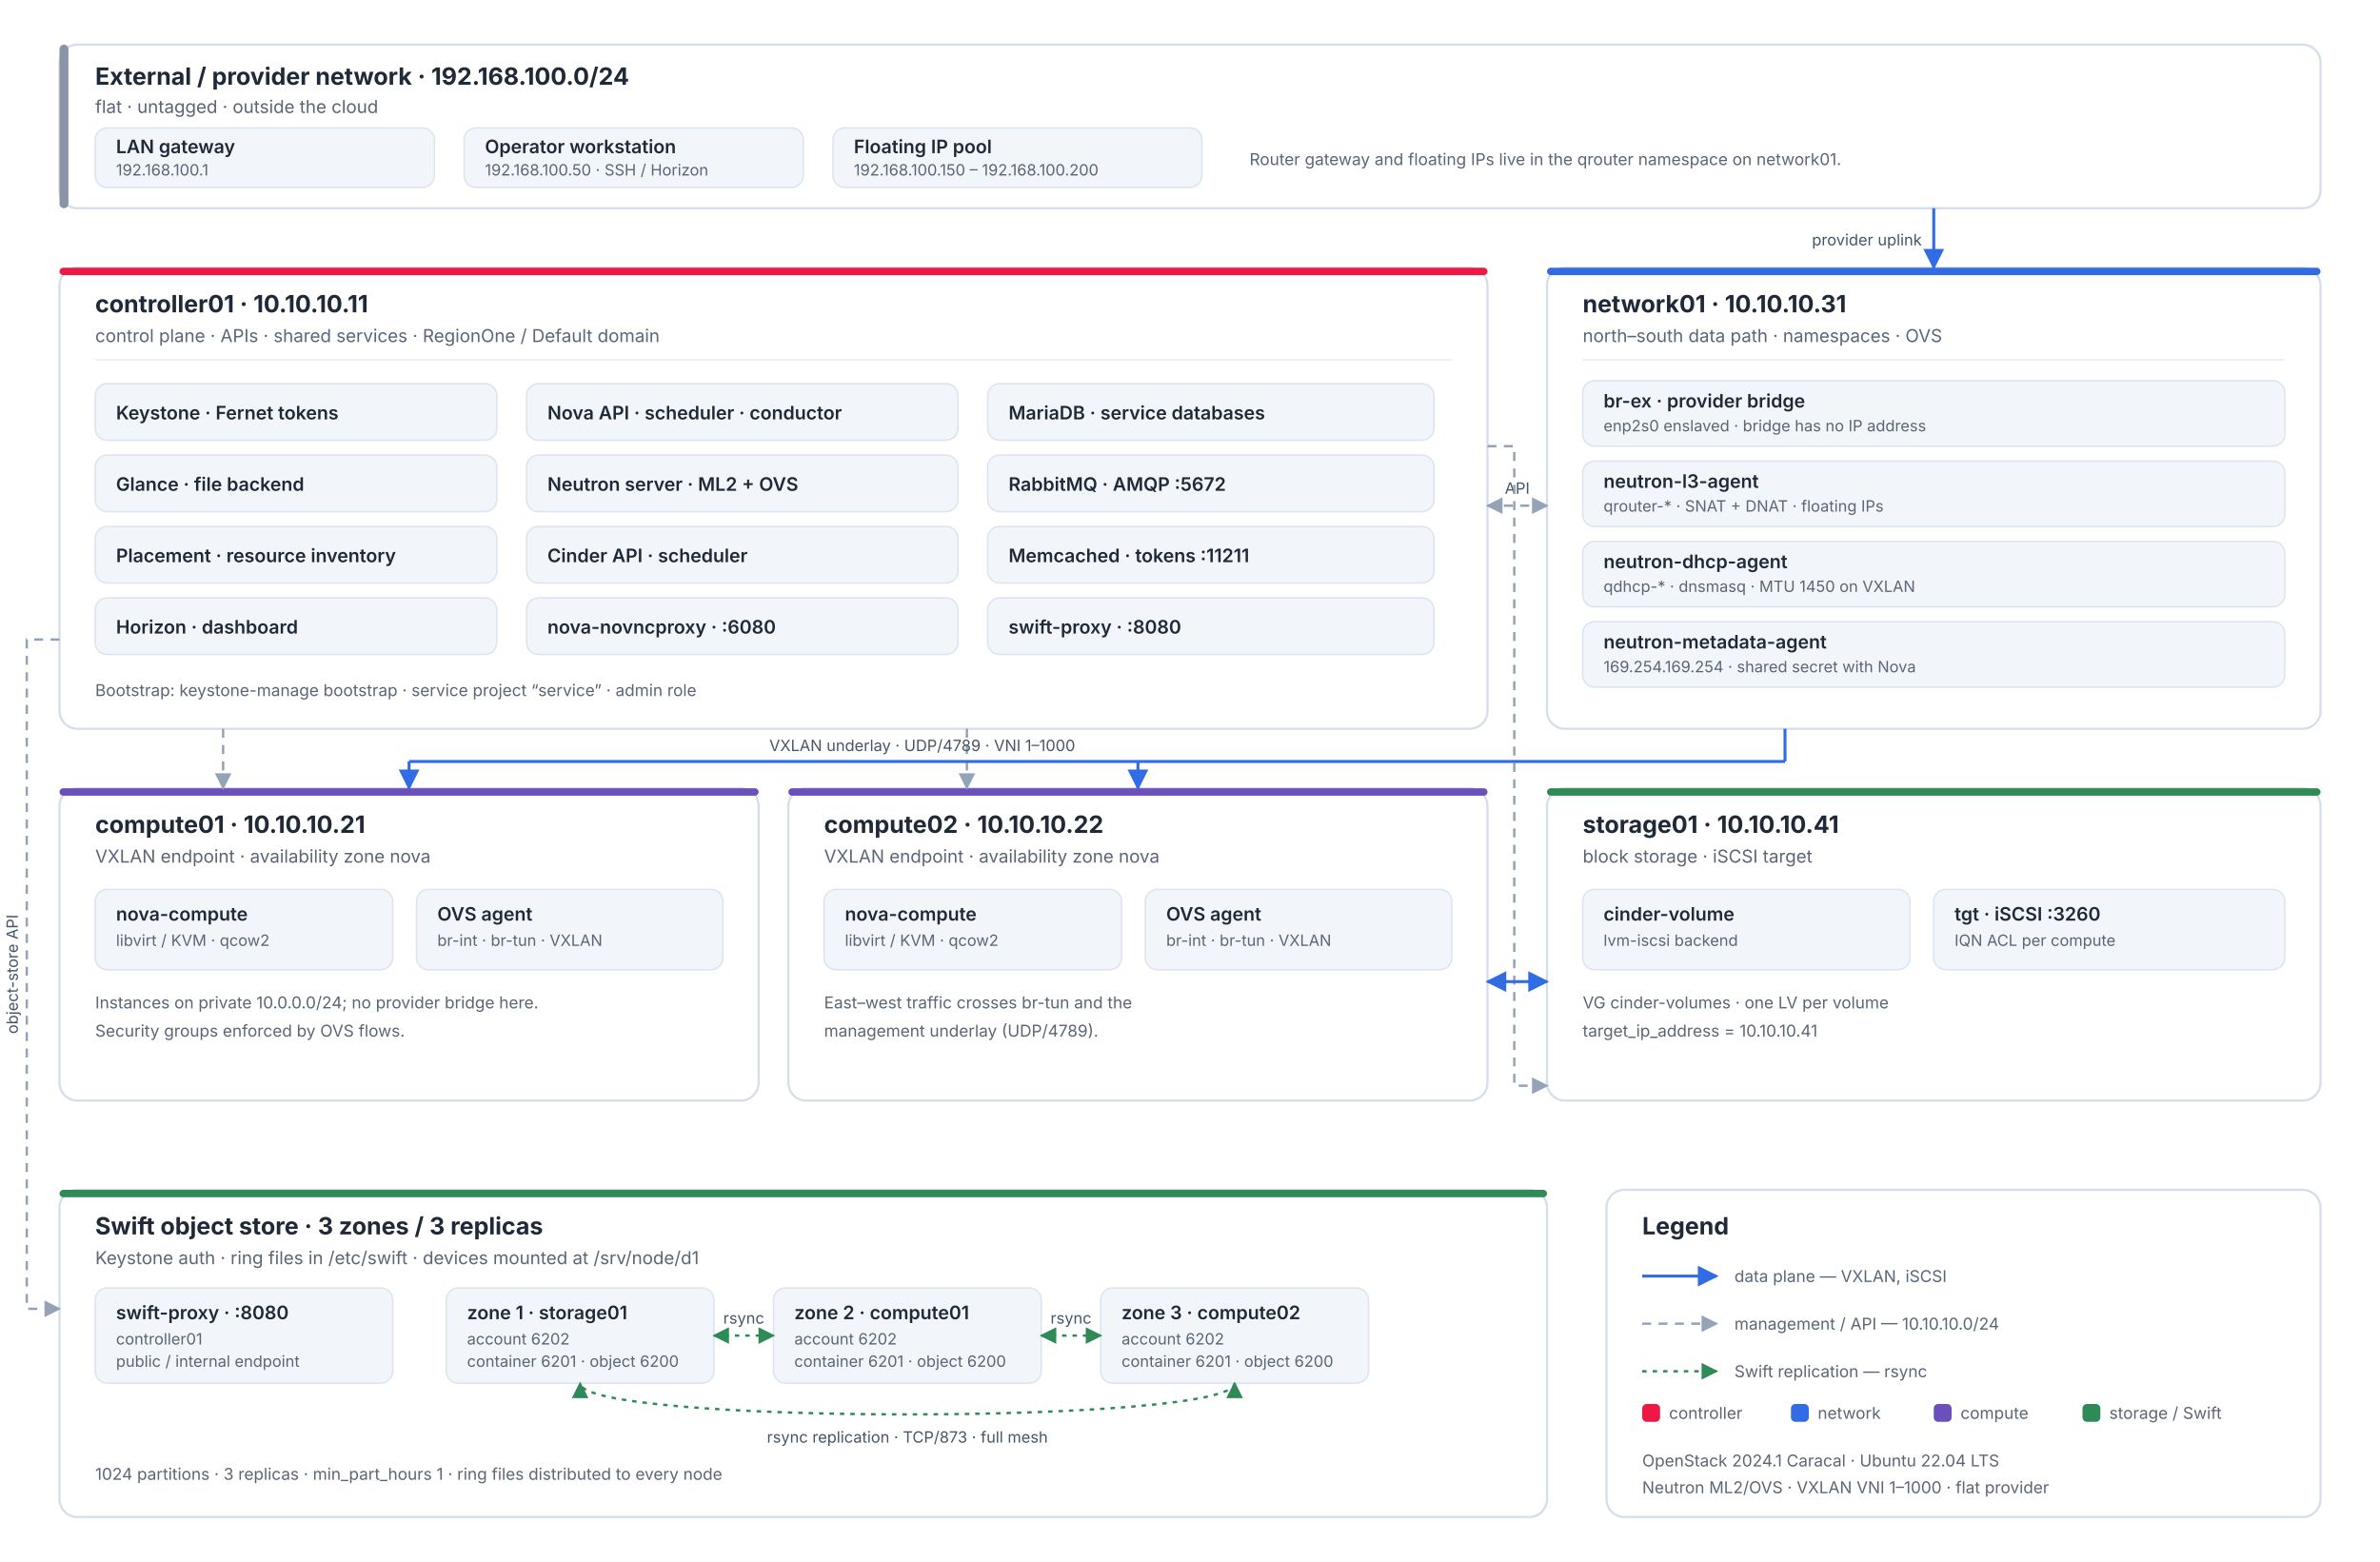
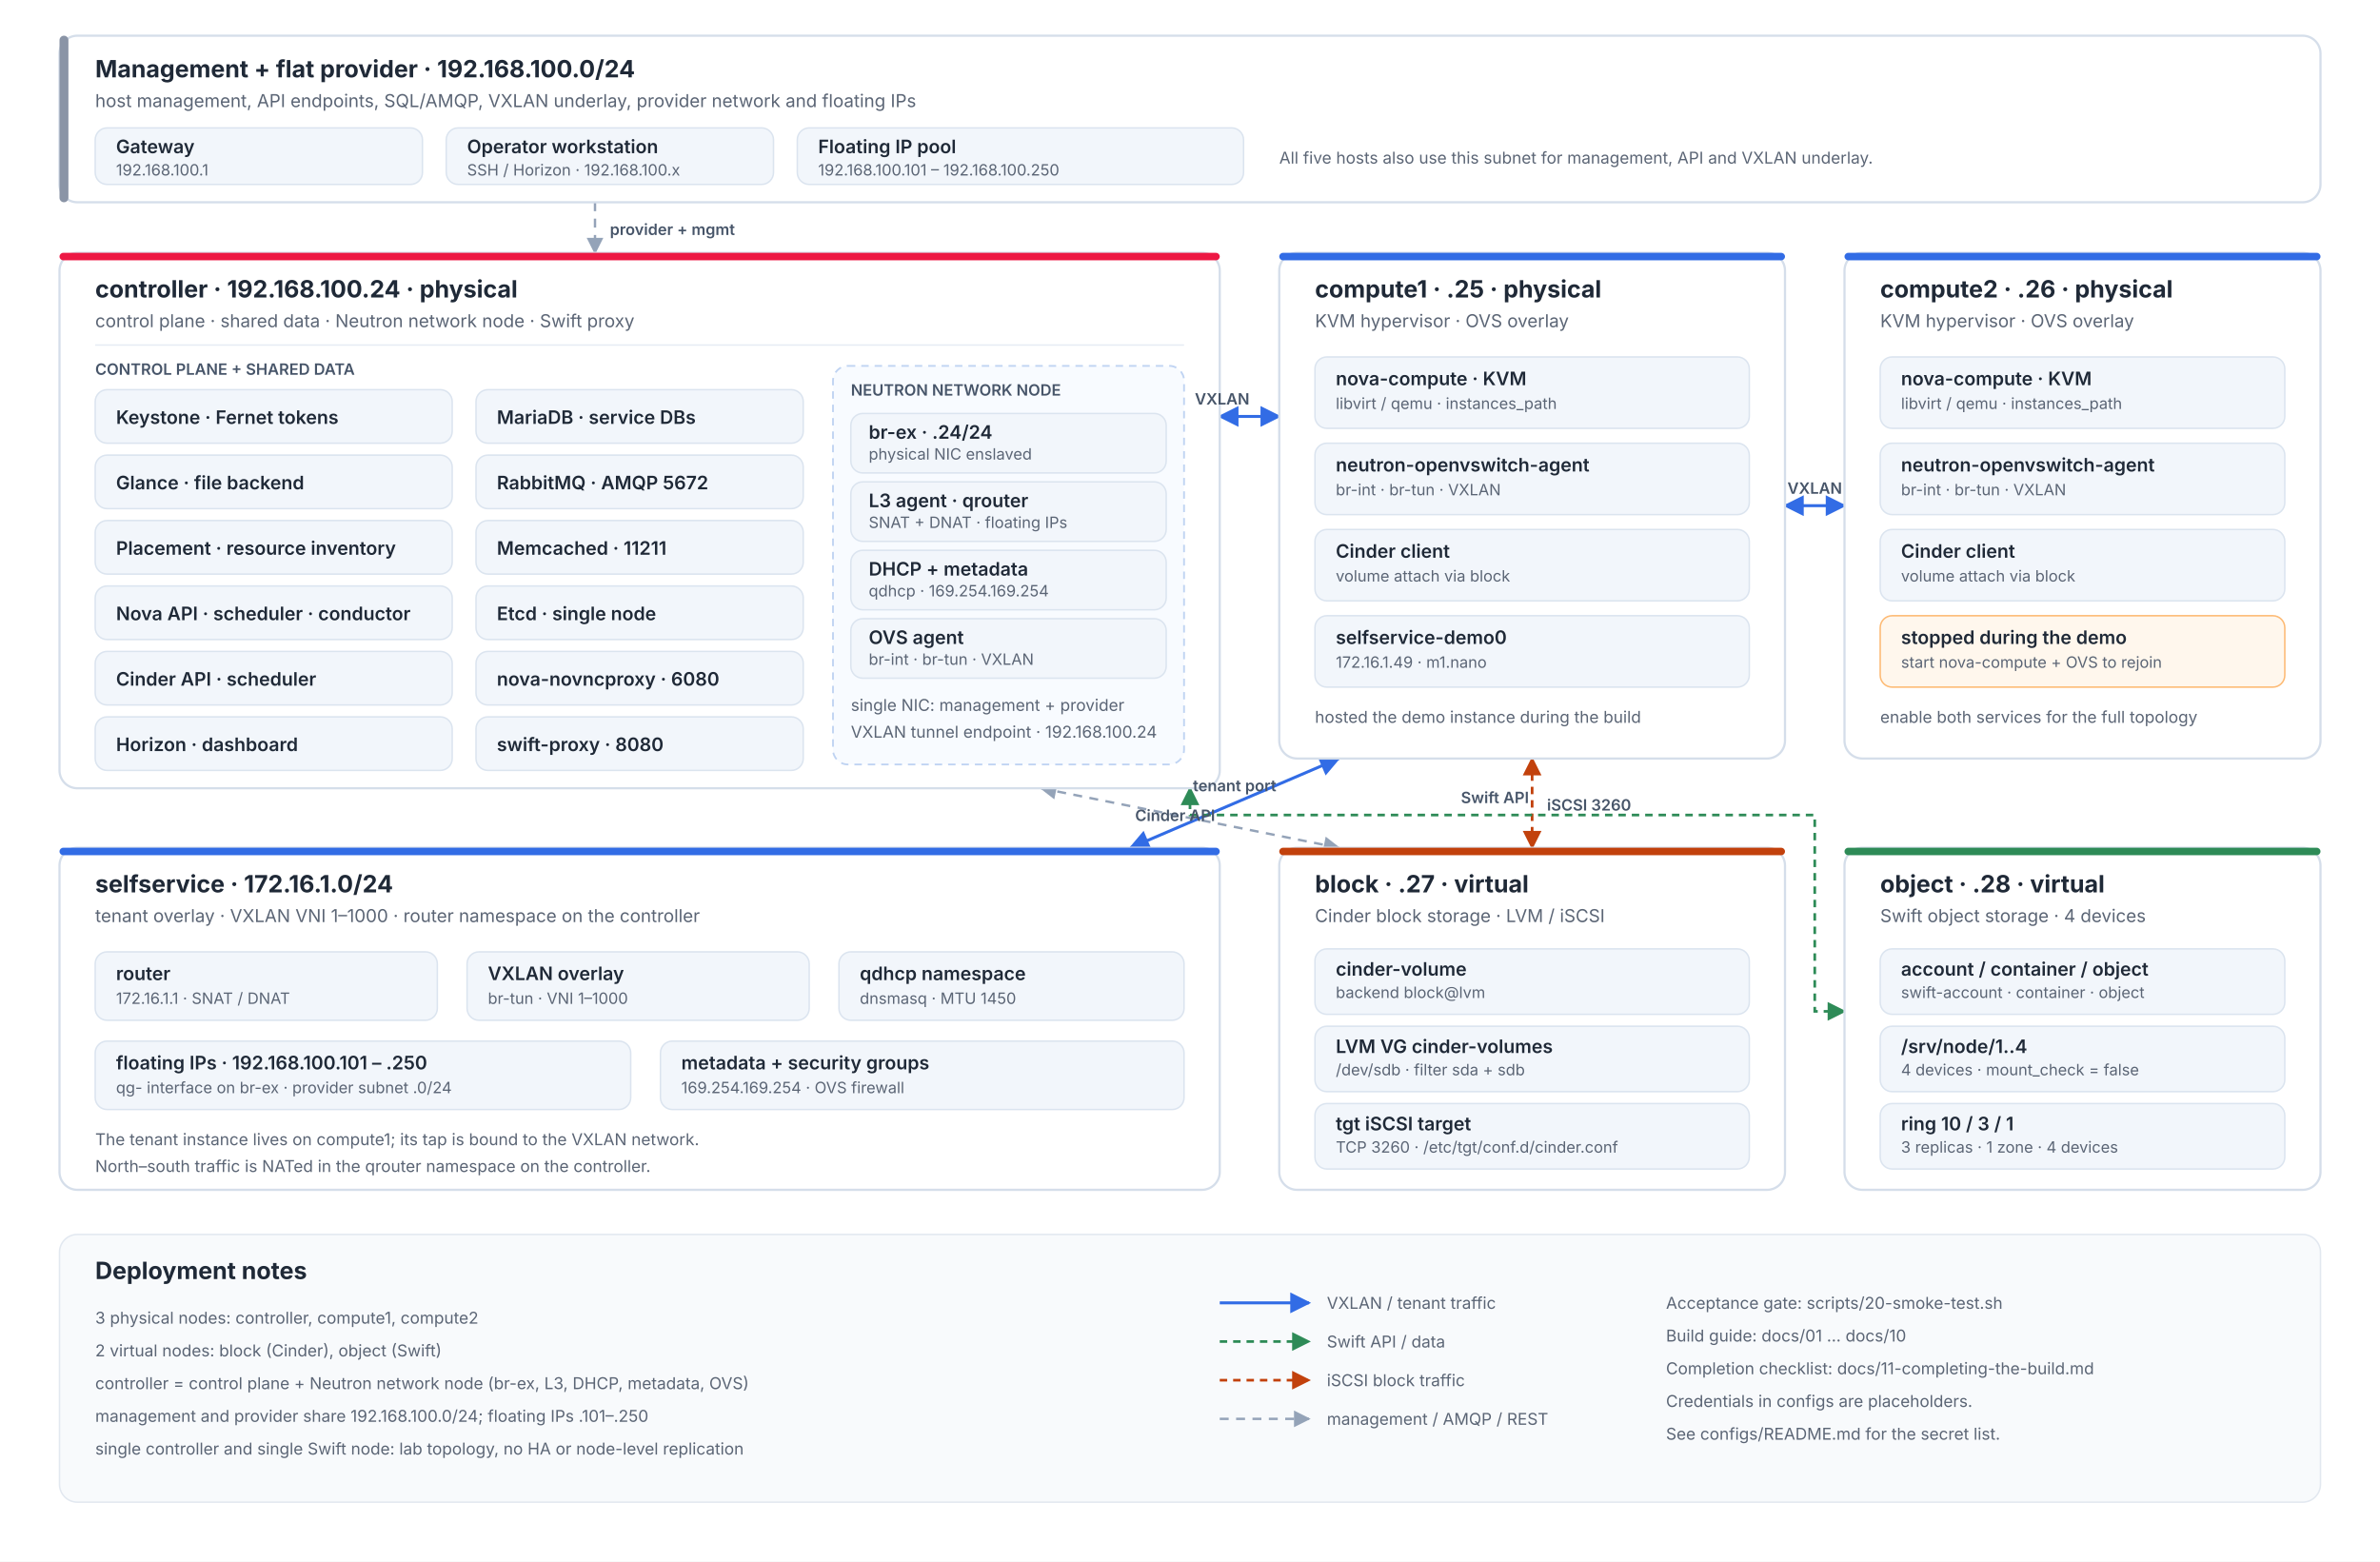
<svg xmlns="http://www.w3.org/2000/svg" width="1600" height="1050" viewBox="0 0 1600 1050" role="img" aria-labelledby="title desc">
  <defs>
    <marker id="arrow-blue" viewBox="0 0 10 10" refX="9" refY="5" markerWidth="7" markerHeight="7" orient="auto-start-reverse">
      <path d="M 0 0 L 10 5 L 0 10 z" fill="#326CE5" />
    </marker>
    <marker id="arrow-gray" viewBox="0 0 10 10" refX="9" refY="5" markerWidth="7" markerHeight="7" orient="auto-start-reverse">
      <path d="M 0 0 L 10 5 L 0 10 z" fill="#94a3b8" />
    </marker>
    <marker id="arrow-green" viewBox="0 0 10 10" refX="9" refY="5" markerWidth="7" markerHeight="7" orient="auto-start-reverse">
      <path d="M 0 0 L 10 5 L 0 10 z" fill="#2E8B57" />
    </marker>
+     <marker id="arrow-orange" viewBox="0 0 10 10" refX="9" refY="5" markerWidth="7" markerHeight="7" orient="auto-start-reverse">
+       <path d="M 0 0 L 10 5 L 0 10 z" fill="#C2410C" />
+     </marker>
    <style>
      .box { fill: #ffffff; stroke: #d5deea; stroke-width: 1.5; }
      .chip { fill: #f2f6fb; stroke: #dbe4ef; stroke-width: 1; }
+       .warn { fill: #fff7ed; stroke: #fdba74; stroke-width: 1; }
      .t { font-family: Inter, -apple-system, BlinkMacSystemFont, "Segoe UI", sans-serif; fill: #1f2937; }
      .title { font-size: 16px; font-weight: 650; }
      .sub { font-size: 12px; fill: #5b6575; }
      .chip-main { font-size: 12.5px; font-weight: 600; }
      .chip-sub { font-size: 10.5px; fill: #5b6575; }
      .note { font-size: 11px; fill: #5b6575; }
-       .link { font-size: 10.5px; fill: #475569; }
+       .label { font-size: 10.5px; fill: #475569; font-weight: 600; }
      .data { stroke: #326CE5; stroke-width: 2; fill: none; }
      .mgmt { stroke: #94a3b8; stroke-width: 1.6; stroke-dasharray: 6 5; fill: none; }
-       .repl { stroke: #2E8B57; stroke-width: 1.6; stroke-dasharray: 3 4; fill: none; }
+       .swift { stroke: #2E8B57; stroke-width: 1.8; stroke-dasharray: 5 4; fill: none; }
+       .iscsi { stroke: #C2410C; stroke-width: 1.8; stroke-dasharray: 5 4; fill: none; }
    </style>
  </defs>
  <rect width="1600" height="1050" fill="#ffffff" />
-   <rect class="box" x="40" y="30" width="1520" height="110" rx="12" />
-   <rect x="40" y="30" width="6" height="110" rx="3" fill="#8a94a6" />
-   <text class="t title" x="64" y="57">External / provider network · 192.168.100.0/24</text>
-   <text class="t sub" x="64" y="76">flat · untagged · outside the cloud</text>
-   <rect class="chip" x="64" y="86" width="228" height="40" rx="8" />
-   <text class="t chip-main" x="78" y="103">LAN gateway</text>
+   <line class="mgmt" x1="400" y1="136" x2="400" y2="170" marker-end="url(#arrow-gray)" />
+   <line class="data" x1="820" y1="280" x2="860" y2="280" marker-end="url(#arrow-blue)" marker-start="url(#arrow-blue)" />
+   <line class="data" x1="1200" y1="340" x2="1240" y2="340" marker-end="url(#arrow-blue)" marker-start="url(#arrow-blue)" />
+   <line class="data" x1="760" y1="570" x2="900" y2="510" marker-end="url(#arrow-blue)" marker-start="url(#arrow-blue)" />
+   <line class="iscsi" x1="1030" y1="570" x2="1030" y2="510" marker-end="url(#arrow-orange)" marker-start="url(#arrow-orange)" />
+   <path class="swift" d="M 1240 680 L 1220 680 L 1220 548 L 800 548 L 800 530" marker-end="url(#arrow-green)" marker-start="url(#arrow-green)" />
+   <line class="mgmt" x1="700" y1="530" x2="900" y2="570" marker-end="url(#arrow-gray)" marker-start="url(#arrow-gray)" />
+   <rect class="box" x="40" y="24" width="1520" height="112" rx="12" />
+   <rect x="40" y="24" width="6" height="112" rx="3" fill="#8a94a6" />
+   <text class="t title" x="64" y="52">Management + flat provider · 192.168.100.0/24</text>
+   <text class="t sub" x="64" y="72">host management, API endpoints, SQL/AMQP, VXLAN underlay, provider network and floating IPs</text>
+   <rect class="chip" x="64" y="86" width="220" height="38" rx="8" />
+   <text class="t chip-main" x="78" y="103">Gateway</text>
  <text class="t chip-sub" x="78" y="118">192.168.100.1</text>
-   <rect class="chip" x="312" y="86" width="228" height="40" rx="8" />
-   <text class="t chip-main" x="326" y="103">Operator workstation</text>
-   <text class="t chip-sub" x="326" y="118">192.168.100.50 · SSH / Horizon</text>
-   <rect class="chip" x="560" y="86" width="248" height="40" rx="8" />
-   <text class="t chip-main" x="574" y="103">Floating IP pool</text>
-   <text class="t chip-sub" x="574" y="118">192.168.100.150 – 192.168.100.200</text>
-   <text class="t note" x="840" y="111">Router gateway and floating IPs live in the qrouter namespace on network01.</text>
-   <rect class="box" x="40" y="180" width="960" height="310" rx="12" />
-   <rect x="40" y="180" width="960" height="5" rx="2.5" fill="#ED1844" />
-   <text class="t title" x="64" y="210">controller01 · 10.10.10.11</text>
-   <text class="t sub" x="64" y="230">control plane · APIs · shared services · RegionOne / Default domain</text>
-   <line x1="64" y1="242" x2="976" y2="242" stroke="#e6ecf4" />
-   <rect class="chip" x="64" y="258" width="270" height="38" rx="8" />
-   <text class="t chip-main" x="78" y="282">Keystone · Fernet tokens</text>
-   <rect class="chip" x="64" y="306" width="270" height="38" rx="8" />
-   <text class="t chip-main" x="78" y="330">Glance · file backend</text>
-   <rect class="chip" x="64" y="354" width="270" height="38" rx="8" />
-   <text class="t chip-main" x="78" y="378">Placement · resource inventory</text>
-   <rect class="chip" x="64" y="402" width="270" height="38" rx="8" />
-   <text class="t chip-main" x="78" y="426">Horizon · dashboard</text>
-   <rect class="chip" x="354" y="258" width="290" height="38" rx="8" />
-   <text class="t chip-main" x="368" y="282">Nova API · scheduler · conductor</text>
-   <rect class="chip" x="354" y="306" width="290" height="38" rx="8" />
-   <text class="t chip-main" x="368" y="330">Neutron server · ML2 + OVS</text>
-   <rect class="chip" x="354" y="354" width="290" height="38" rx="8" />
-   <text class="t chip-main" x="368" y="378">Cinder API · scheduler</text>
-   <rect class="chip" x="354" y="402" width="290" height="38" rx="8" />
-   <text class="t chip-main" x="368" y="426">nova-novncproxy · :6080</text>
-   <rect class="chip" x="664" y="258" width="300" height="38" rx="8" />
-   <text class="t chip-main" x="678" y="282">MariaDB · service databases</text>
-   <rect class="chip" x="664" y="306" width="300" height="38" rx="8" />
-   <text class="t chip-main" x="678" y="330">RabbitMQ · AMQP :5672</text>
-   <rect class="chip" x="664" y="354" width="300" height="38" rx="8" />
-   <text class="t chip-main" x="678" y="378">Memcached · tokens :11211</text>
-   <rect class="chip" x="664" y="402" width="300" height="38" rx="8" />
-   <text class="t chip-main" x="678" y="426">swift-proxy · :8080</text>
-   <text class="t note" x="64" y="468">Bootstrap: keystone-manage bootstrap · service project “service” · admin role</text>
-   <rect class="box" x="1040" y="180" width="520" height="310" rx="12" />
-   <rect x="1040" y="180" width="520" height="5" rx="2.5" fill="#326CE5" />
-   <text class="t title" x="1064" y="210">network01 · 10.10.10.31</text>
-   <text class="t sub" x="1064" y="230">north–south data path · namespaces · OVS</text>
-   <line x1="1064" y1="242" x2="1536" y2="242" stroke="#e6ecf4" />
-   <rect class="chip" x="1064" y="256" width="472" height="44" rx="8" />
-   <text class="t chip-main" x="1078" y="274">br-ex · provider bridge</text>
-   <text class="t chip-sub" x="1078" y="290">enp2s0 enslaved · bridge has no IP address</text>
-   <rect class="chip" x="1064" y="310" width="472" height="44" rx="8" />
-   <text class="t chip-main" x="1078" y="328">neutron-l3-agent</text>
-   <text class="t chip-sub" x="1078" y="344">qrouter-* · SNAT + DNAT · floating IPs</text>
-   <rect class="chip" x="1064" y="364" width="472" height="44" rx="8" />
-   <text class="t chip-main" x="1078" y="382">neutron-dhcp-agent</text>
-   <text class="t chip-sub" x="1078" y="398">qdhcp-* · dnsmasq · MTU 1450 on VXLAN</text>
-   <rect class="chip" x="1064" y="418" width="472" height="44" rx="8" />
-   <text class="t chip-main" x="1078" y="436">neutron-metadata-agent</text>
-   <text class="t chip-sub" x="1078" y="452">169.254.169.254 · shared secret with Nova</text>
-   <rect class="box" x="40" y="530" width="470" height="210" rx="12" />
-   <rect x="40" y="530" width="470" height="5" rx="2.5" fill="#6b4fbb" />
-   <text class="t title" x="64" y="560">compute01 · 10.10.10.21</text>
-   <text class="t sub" x="64" y="580">VXLAN endpoint · availability zone nova</text>
-   <rect class="chip" x="64" y="598" width="200" height="54" rx="8" />
-   <text class="t chip-main" x="78" y="619">nova-compute</text>
-   <text class="t chip-sub" x="78" y="636">libvirt / KVM · qcow2</text>
-   <rect class="chip" x="280" y="598" width="206" height="54" rx="8" />
-   <text class="t chip-main" x="294" y="619">OVS agent</text>
-   <text class="t chip-sub" x="294" y="636">br-int · br-tun · VXLAN</text>
-   <text class="t note" x="64" y="678">Instances on private 10.0.0.0/24; no provider bridge here.</text>
-   <text class="t note" x="64" y="697">Security groups enforced by OVS flows.</text>
-   <rect class="box" x="530" y="530" width="470" height="210" rx="12" />
-   <rect x="530" y="530" width="470" height="5" rx="2.5" fill="#6b4fbb" />
-   <text class="t title" x="554" y="560">compute02 · 10.10.10.22</text>
-   <text class="t sub" x="554" y="580">VXLAN endpoint · availability zone nova</text>
-   <rect class="chip" x="554" y="598" width="200" height="54" rx="8" />
-   <text class="t chip-main" x="568" y="619">nova-compute</text>
-   <text class="t chip-sub" x="568" y="636">libvirt / KVM · qcow2</text>
-   <rect class="chip" x="770" y="598" width="206" height="54" rx="8" />
-   <text class="t chip-main" x="784" y="619">OVS agent</text>
-   <text class="t chip-sub" x="784" y="636">br-int · br-tun · VXLAN</text>
-   <text class="t note" x="554" y="678">East–west traffic crosses br-tun and the</text>
-   <text class="t note" x="554" y="697">management underlay (UDP/4789).</text>
-   <rect class="box" x="1040" y="530" width="520" height="210" rx="12" />
-   <rect x="1040" y="530" width="520" height="5" rx="2.5" fill="#2E8B57" />
-   <text class="t title" x="1064" y="560">storage01 · 10.10.10.41</text>
-   <text class="t sub" x="1064" y="580">block storage · iSCSI target</text>
-   <rect class="chip" x="1064" y="598" width="220" height="54" rx="8" />
-   <text class="t chip-main" x="1078" y="619">cinder-volume</text>
-   <text class="t chip-sub" x="1078" y="636">lvm-iscsi backend</text>
-   <rect class="chip" x="1300" y="598" width="236" height="54" rx="8" />
-   <text class="t chip-main" x="1314" y="619">tgt · iSCSI :3260</text>
-   <text class="t chip-sub" x="1314" y="636">IQN ACL per compute</text>
-   <text class="t note" x="1064" y="678">VG cinder-volumes · one LV per volume</text>
-   <text class="t note" x="1064" y="697">target_ip_address = 10.10.10.41</text>
-   <rect class="box" x="40" y="800" width="1000" height="220" rx="12" />
-   <rect x="40" y="800" width="1000" height="5" rx="2.5" fill="#2E8B57" />
-   <text class="t title" x="64" y="830">Swift object store · 3 zones / 3 replicas</text>
-   <text class="t sub" x="64" y="850">Keystone auth · ring files in /etc/swift · devices mounted at /srv/node/d1</text>
-   <rect class="chip" x="64" y="866" width="200" height="64" rx="8" />
-   <text class="t chip-main" x="78" y="887">swift-proxy · :8080</text>
-   <text class="t chip-sub" x="78" y="904">controller01</text>
-   <text class="t chip-sub" x="78" y="919">public / internal endpoint</text>
-   <rect class="chip" x="300" y="866" width="180" height="64" rx="8" />
-   <text class="t chip-main" x="314" y="887">zone 1 · storage01</text>
-   <text class="t chip-sub" x="314" y="904">account 6202</text>
-   <text class="t chip-sub" x="314" y="919">container 6201 · object 6200</text>
-   <rect class="chip" x="520" y="866" width="180" height="64" rx="8" />
-   <text class="t chip-main" x="534" y="887">zone 2 · compute01</text>
-   <text class="t chip-sub" x="534" y="904">account 6202</text>
-   <text class="t chip-sub" x="534" y="919">container 6201 · object 6200</text>
-   <rect class="chip" x="740" y="866" width="180" height="64" rx="8" />
-   <text class="t chip-main" x="754" y="887">zone 3 · compute02</text>
-   <text class="t chip-sub" x="754" y="904">account 6202</text>
-   <text class="t chip-sub" x="754" y="919">container 6201 · object 6200</text>
-   <path class="repl" d="M480 898 H520" marker-start="url(#arrow-green)" marker-end="url(#arrow-green)" />
-   <path class="repl" d="M700 898 H740" marker-start="url(#arrow-green)" marker-end="url(#arrow-green)" />
-   <path class="repl" d="M830 930 C830 958 390 958 390 930" marker-start="url(#arrow-green)" marker-end="url(#arrow-green)" />
-   <text class="t link" x="500" y="890" text-anchor="middle">rsync</text>
-   <text class="t link" x="720" y="890" text-anchor="middle">rsync</text>
-   <text class="t link" x="610" y="970" text-anchor="middle">rsync replication · TCP/873 · full mesh</text>
-   <text class="t note" x="64" y="995">1024 partitions · 3 replicas · min_part_hours 1 · ring files distributed to every node</text>
-   <rect class="box" x="1080" y="800" width="480" height="220" rx="12" />
-   <text class="t title" x="1104" y="830">Legend</text>
-   <line class="data" x1="1104" y1="858" x2="1154" y2="858" marker-end="url(#arrow-blue)" />
-   <text class="t note" x="1166" y="862">data plane — VXLAN, iSCSI</text>
-   <line class="mgmt" x1="1104" y1="890" x2="1154" y2="890" marker-end="url(#arrow-gray)" />
-   <text class="t note" x="1166" y="894">management / API — 10.10.10.0/24</text>
-   <line class="repl" x1="1104" y1="922" x2="1154" y2="922" marker-end="url(#arrow-green)" />
-   <text class="t note" x="1166" y="926">Swift replication — rsync</text>
-   <rect x="1104" y="944" width="12" height="12" rx="3" fill="#ED1844" />
-   <text class="t note" x="1122" y="954">controller</text>
-   <rect x="1204" y="944" width="12" height="12" rx="3" fill="#326CE5" />
-   <text class="t note" x="1222" y="954">network</text>
-   <rect x="1300" y="944" width="12" height="12" rx="3" fill="#6b4fbb" />
-   <text class="t note" x="1318" y="954">compute</text>
-   <rect x="1400" y="944" width="12" height="12" rx="3" fill="#2E8B57" />
-   <text class="t note" x="1418" y="954">storage / Swift</text>
-   <text class="t note" x="1104" y="986">OpenStack 2024.1 Caracal · Ubuntu 22.04 LTS</text>
-   <text class="t note" x="1104" y="1004">Neutron ML2/OVS · VXLAN VNI 1–1000 · flat provider</text>
-   <path class="data" d="M1300 140 V180" marker-end="url(#arrow-blue)" />
-   <text class="t link" x="1292" y="165" text-anchor="end">provider uplink</text>
-   <path class="mgmt" d="M1000 340 H1040" marker-start="url(#arrow-gray)" marker-end="url(#arrow-gray)" />
-   <text class="t link" x="1020" y="332" text-anchor="middle">API</text>
-   <path class="mgmt" d="M150 490 V530" marker-end="url(#arrow-gray)" />
-   <path class="mgmt" d="M650 490 V530" marker-end="url(#arrow-gray)" />
-   <path class="mgmt" d="M1000 300 H1018 V730 H1040" marker-end="url(#arrow-gray)" />
-   <path class="data" d="M1200 490 V512" />
-   <path class="data" d="M275 512 H1200" />
-   <path class="data" d="M275 512 V530" marker-end="url(#arrow-blue)" />
-   <path class="data" d="M765 512 V530" marker-end="url(#arrow-blue)" />
-   <text class="t link" x="620" y="505" text-anchor="middle">VXLAN underlay · UDP/4789 · VNI 1–1000</text>
-   <path class="data" d="M1000 660 H1040" marker-start="url(#arrow-blue)" marker-end="url(#arrow-blue)" />
-   <path class="mgmt" d="M40 430 H18 V880 H40" marker-end="url(#arrow-gray)" />
-   <text class="t link" x="12" y="655" text-anchor="middle" transform="rotate(-90 12 655)">object-store API</text>
+   <rect class="chip" x="300" y="86" width="220" height="38" rx="8" />
+   <text class="t chip-main" x="314" y="103">Operator workstation</text>
+   <text class="t chip-sub" x="314" y="118">SSH / Horizon · 192.168.100.x</text>
+   <rect class="chip" x="536" y="86" width="300" height="38" rx="8" />
+   <text class="t chip-main" x="550" y="103">Floating IP pool</text>
+   <text class="t chip-sub" x="550" y="118">192.168.100.101 – 192.168.100.250</text>
+   <text class="t note" x="860" y="110">All five hosts also use this subnet for management, API and VXLAN underlay.</text>
+   <rect class="box" x="40" y="170" width="780" height="360" rx="12" />
+   <rect x="40" y="170" width="780" height="5" rx="2.5" fill="#ED1844" />
+   <text class="t title" x="64" y="200">controller · 192.168.100.24 · physical</text>
+   <text class="t sub" x="64" y="220">control plane · shared data · Neutron network node · Swift proxy</text>
+   <line x1="64" y1="232" x2="796" y2="232" stroke="#e6ecf4" />
+   <text class="t label" x="64" y="252">CONTROL PLANE + SHARED DATA</text>
+   <rect class="chip" x="64" y="262" width="240" height="36" rx="8" />
+   <text class="t chip-main" x="78" y="285">Keystone · Fernet tokens</text>
+   <rect class="chip" x="64" y="306" width="240" height="36" rx="8" />
+   <text class="t chip-main" x="78" y="329">Glance · file backend</text>
+   <rect class="chip" x="64" y="350" width="240" height="36" rx="8" />
+   <text class="t chip-main" x="78" y="373">Placement · resource inventory</text>
+   <rect class="chip" x="64" y="394" width="240" height="36" rx="8" />
+   <text class="t chip-main" x="78" y="417">Nova API · scheduler · conductor</text>
+   <rect class="chip" x="64" y="438" width="240" height="36" rx="8" />
+   <text class="t chip-main" x="78" y="461">Cinder API · scheduler</text>
+   <rect class="chip" x="64" y="482" width="240" height="36" rx="8" />
+   <text class="t chip-main" x="78" y="505">Horizon · dashboard</text>
+   <rect class="chip" x="320" y="262" width="220" height="36" rx="8" />
+   <text class="t chip-main" x="334" y="285">MariaDB · service DBs</text>
+   <rect class="chip" x="320" y="306" width="220" height="36" rx="8" />
+   <text class="t chip-main" x="334" y="329">RabbitMQ · AMQP 5672</text>
+   <rect class="chip" x="320" y="350" width="220" height="36" rx="8" />
+   <text class="t chip-main" x="334" y="373">Memcached · 11211</text>
+   <rect class="chip" x="320" y="394" width="220" height="36" rx="8" />
+   <text class="t chip-main" x="334" y="417">Etcd · single node</text>
+   <rect class="chip" x="320" y="438" width="220" height="36" rx="8" />
+   <text class="t chip-main" x="334" y="461">nova-novncproxy · 6080</text>
+   <rect class="chip" x="320" y="482" width="220" height="36" rx="8" />
+   <text class="t chip-main" x="334" y="505">swift-proxy · 8080</text>
+   <rect x="560" y="246" width="236" height="268" rx="10" fill="#f8fbff" stroke="#bfd3f2" stroke-width="1.2" stroke-dasharray="5 4" />
+   <text class="t label" x="572" y="266">NEUTRON NETWORK NODE</text>
+   <rect class="chip" x="572" y="278" width="212" height="40" rx="8" />
+   <text class="t chip-main" x="584" y="295">br-ex · .24/24</text>
+   <text class="t chip-sub" x="584" y="309">physical NIC enslaved</text>
+   <rect class="chip" x="572" y="324" width="212" height="40" rx="8" />
+   <text class="t chip-main" x="584" y="341">L3 agent · qrouter</text>
+   <text class="t chip-sub" x="584" y="355">SNAT + DNAT · floating IPs</text>
+   <rect class="chip" x="572" y="370" width="212" height="40" rx="8" />
+   <text class="t chip-main" x="584" y="387">DHCP + metadata</text>
+   <text class="t chip-sub" x="584" y="401">qdhcp · 169.254.169.254</text>
+   <rect class="chip" x="572" y="416" width="212" height="40" rx="8" />
+   <text class="t chip-main" x="584" y="433">OVS agent</text>
+   <text class="t chip-sub" x="584" y="447">br-int · br-tun · VXLAN</text>
+   <text class="t note" x="572" y="478">single NIC: management + provider</text>
+   <text class="t note" x="572" y="496">VXLAN tunnel endpoint · 192.168.100.24</text>
+   <rect class="box" x="860" y="170" width="340" height="340" rx="12" />
+   <rect x="860" y="170" width="340" height="5" rx="2.5" fill="#326CE5" />
+   <text class="t title" x="884" y="200">compute1 · .25 · physical</text>
+   <text class="t sub" x="884" y="220">KVM hypervisor · OVS overlay</text>
+   <rect class="chip" x="884" y="240" width="292" height="48" rx="8" />
+   <text class="t chip-main" x="898" y="259">nova-compute · KVM</text>
+   <text class="t chip-sub" x="898" y="275">libvirt / qemu · instances_path</text>
+   <rect class="chip" x="884" y="298" width="292" height="48" rx="8" />
+   <text class="t chip-main" x="898" y="317">neutron-openvswitch-agent</text>
+   <text class="t chip-sub" x="898" y="333">br-int · br-tun · VXLAN</text>
+   <rect class="chip" x="884" y="356" width="292" height="48" rx="8" />
+   <text class="t chip-main" x="898" y="375">Cinder client</text>
+   <text class="t chip-sub" x="898" y="391">volume attach via block</text>
+   <rect class="chip" x="884" y="414" width="292" height="48" rx="8" />
+   <text class="t chip-main" x="898" y="433">selfservice-demo0</text>
+   <text class="t chip-sub" x="898" y="449">172.16.1.49 · m1.nano</text>
+   <text class="t note" x="884" y="486">hosted the demo instance during the build</text>
+   <rect class="box" x="1240" y="170" width="320" height="340" rx="12" />
+   <rect x="1240" y="170" width="320" height="5" rx="2.5" fill="#326CE5" />
+   <text class="t title" x="1264" y="200">compute2 · .26 · physical</text>
+   <text class="t sub" x="1264" y="220">KVM hypervisor · OVS overlay</text>
+   <rect class="chip" x="1264" y="240" width="272" height="48" rx="8" />
+   <text class="t chip-main" x="1278" y="259">nova-compute · KVM</text>
+   <text class="t chip-sub" x="1278" y="275">libvirt / qemu · instances_path</text>
+   <rect class="chip" x="1264" y="298" width="272" height="48" rx="8" />
+   <text class="t chip-main" x="1278" y="317">neutron-openvswitch-agent</text>
+   <text class="t chip-sub" x="1278" y="333">br-int · br-tun · VXLAN</text>
+   <rect class="chip" x="1264" y="356" width="272" height="48" rx="8" />
+   <text class="t chip-main" x="1278" y="375">Cinder client</text>
+   <text class="t chip-sub" x="1278" y="391">volume attach via block</text>
+   <rect class="warn" x="1264" y="414" width="272" height="48" rx="8" />
+   <text class="t chip-main" x="1278" y="433">stopped during the demo</text>
+   <text class="t chip-sub" x="1278" y="449">start nova-compute + OVS to rejoin</text>
+   <text class="t note" x="1264" y="486">enable both services for the full topology</text>
+   <rect class="box" x="40" y="570" width="780" height="230" rx="12" />
+   <rect x="40" y="570" width="780" height="5" rx="2.5" fill="#326CE5" />
+   <text class="t title" x="64" y="600">selfservice · 172.16.1.0/24</text>
+   <text class="t sub" x="64" y="620">tenant overlay · VXLAN VNI 1–1000 · router namespace on the controller</text>
+   <rect class="chip" x="64" y="640" width="230" height="46" rx="8" />
+   <text class="t chip-main" x="78" y="659">router</text>
+   <text class="t chip-sub" x="78" y="675">172.16.1.1 · SNAT / DNAT</text>
+   <rect class="chip" x="314" y="640" width="230" height="46" rx="8" />
+   <text class="t chip-main" x="328" y="659">VXLAN overlay</text>
+   <text class="t chip-sub" x="328" y="675">br-tun · VNI 1–1000</text>
+   <rect class="chip" x="564" y="640" width="232" height="46" rx="8" />
+   <text class="t chip-main" x="578" y="659">qdhcp namespace</text>
+   <text class="t chip-sub" x="578" y="675">dnsmasq · MTU 1450</text>
+   <rect class="chip" x="64" y="700" width="360" height="46" rx="8" />
+   <text class="t chip-main" x="78" y="719">floating IPs · 192.168.100.101 – .250</text>
+   <text class="t chip-sub" x="78" y="735">qg- interface on br-ex · provider subnet .0/24</text>
+   <rect class="chip" x="444" y="700" width="352" height="46" rx="8" />
+   <text class="t chip-main" x="458" y="719">metadata + security groups</text>
+   <text class="t chip-sub" x="458" y="735">169.254.169.254 · OVS firewall</text>
+   <text class="t note" x="64" y="770">The tenant instance lives on compute1; its tap is bound to the VXLAN network.</text>
+   <text class="t note" x="64" y="788">North–south traffic is NATed in the qrouter namespace on the controller.</text>
+   <rect class="box" x="860" y="570" width="340" height="230" rx="12" />
+   <rect x="860" y="570" width="340" height="5" rx="2.5" fill="#C2410C" />
+   <text class="t title" x="884" y="600">block · .27 · virtual</text>
+   <text class="t sub" x="884" y="620">Cinder block storage · LVM / iSCSI</text>
+   <rect class="chip" x="884" y="638" width="292" height="44" rx="8" />
+   <text class="t chip-main" x="898" y="656">cinder-volume</text>
+   <text class="t chip-sub" x="898" y="671">backend block@lvm</text>
+   <rect class="chip" x="884" y="690" width="292" height="44" rx="8" />
+   <text class="t chip-main" x="898" y="708">LVM VG cinder-volumes</text>
+   <text class="t chip-sub" x="898" y="723">/dev/sdb · filter sda + sdb</text>
+   <rect class="chip" x="884" y="742" width="292" height="44" rx="8" />
+   <text class="t chip-main" x="898" y="760">tgt iSCSI target</text>
+   <text class="t chip-sub" x="898" y="775">TCP 3260 · /etc/tgt/conf.d/cinder.conf</text>
+   <rect class="box" x="1240" y="570" width="320" height="230" rx="12" />
+   <rect x="1240" y="570" width="320" height="5" rx="2.5" fill="#2E8B57" />
+   <text class="t title" x="1264" y="600">object · .28 · virtual</text>
+   <text class="t sub" x="1264" y="620">Swift object storage · 4 devices</text>
+   <rect class="chip" x="1264" y="638" width="272" height="44" rx="8" />
+   <text class="t chip-main" x="1278" y="656">account / container / object</text>
+   <text class="t chip-sub" x="1278" y="671">swift-account · container · object</text>
+   <rect class="chip" x="1264" y="690" width="272" height="44" rx="8" />
+   <text class="t chip-main" x="1278" y="708">/srv/node/1..4</text>
+   <text class="t chip-sub" x="1278" y="723">4 devices · mount_check = false</text>
+   <rect class="chip" x="1264" y="742" width="272" height="44" rx="8" />
+   <text class="t chip-main" x="1278" y="760">ring 10 / 3 / 1</text>
+   <text class="t chip-sub" x="1278" y="775">3 replicas · 1 zone · 4 devices</text>
+   <text class="t label" x="840" y="272" text-anchor="end">VXLAN</text>
+   <text class="t label" x="1220" y="332" text-anchor="middle">VXLAN</text>
+   <text class="t label" x="830" y="532" text-anchor="middle">tenant port</text>
+   <text class="t label" x="1040" y="545">iSCSI 3260</text>
+   <text class="t label" x="1005" y="540" text-anchor="middle">Swift API</text>
+   <text class="t label" x="790" y="552" text-anchor="middle">Cinder API</text>
+   <text class="t label" x="410" y="158">provider + mgmt</text>
+   <rect x="40" y="830" width="1520" height="180" rx="12" fill="#f8fafc" stroke="#e2e8f0" />
+   <text class="t title" x="64" y="860">Deployment notes</text>
+   <text class="t note" x="64" y="890">3 physical nodes: controller, compute1, compute2</text>
+   <text class="t note" x="64" y="912">2 virtual nodes: block (Cinder), object (Swift)</text>
+   <text class="t note" x="64" y="934">controller = control plane + Neutron network node (br-ex, L3, DHCP, metadata, OVS)</text>
+   <text class="t note" x="64" y="956">management and provider share 192.168.100.0/24; floating IPs .101–.250</text>
+   <text class="t note" x="64" y="978">single controller and single Swift node: lab topology, no HA or node-level replication</text>
+   <line x1="820" y1="876" x2="880" y2="876" class="data" marker-end="url(#arrow-blue)" />
+   <text class="t note" x="892" y="880">VXLAN / tenant traffic</text>
+   <line x1="820" y1="902" x2="880" y2="902" class="swift" marker-end="url(#arrow-green)" />
+   <text class="t note" x="892" y="906">Swift API / data</text>
+   <line x1="820" y1="928" x2="880" y2="928" class="iscsi" marker-end="url(#arrow-orange)" />
+   <text class="t note" x="892" y="932">iSCSI block traffic</text>
+   <line x1="820" y1="954" x2="880" y2="954" class="mgmt" marker-end="url(#arrow-gray)" />
+   <text class="t note" x="892" y="958">management / AMQP / REST</text>
+   <text class="t note" x="1120" y="880">Acceptance gate: scripts/20-smoke-test.sh</text>
+   <text class="t note" x="1120" y="902">Build guide: docs/01 … docs/10</text>
+   <text class="t note" x="1120" y="924">Completion checklist: docs/11-completing-the-build.md</text>
+   <text class="t note" x="1120" y="946">Credentials in configs are placeholders.</text>
+   <text class="t note" x="1120" y="968">See configs/README.md for the secret list.</text>
</svg>
